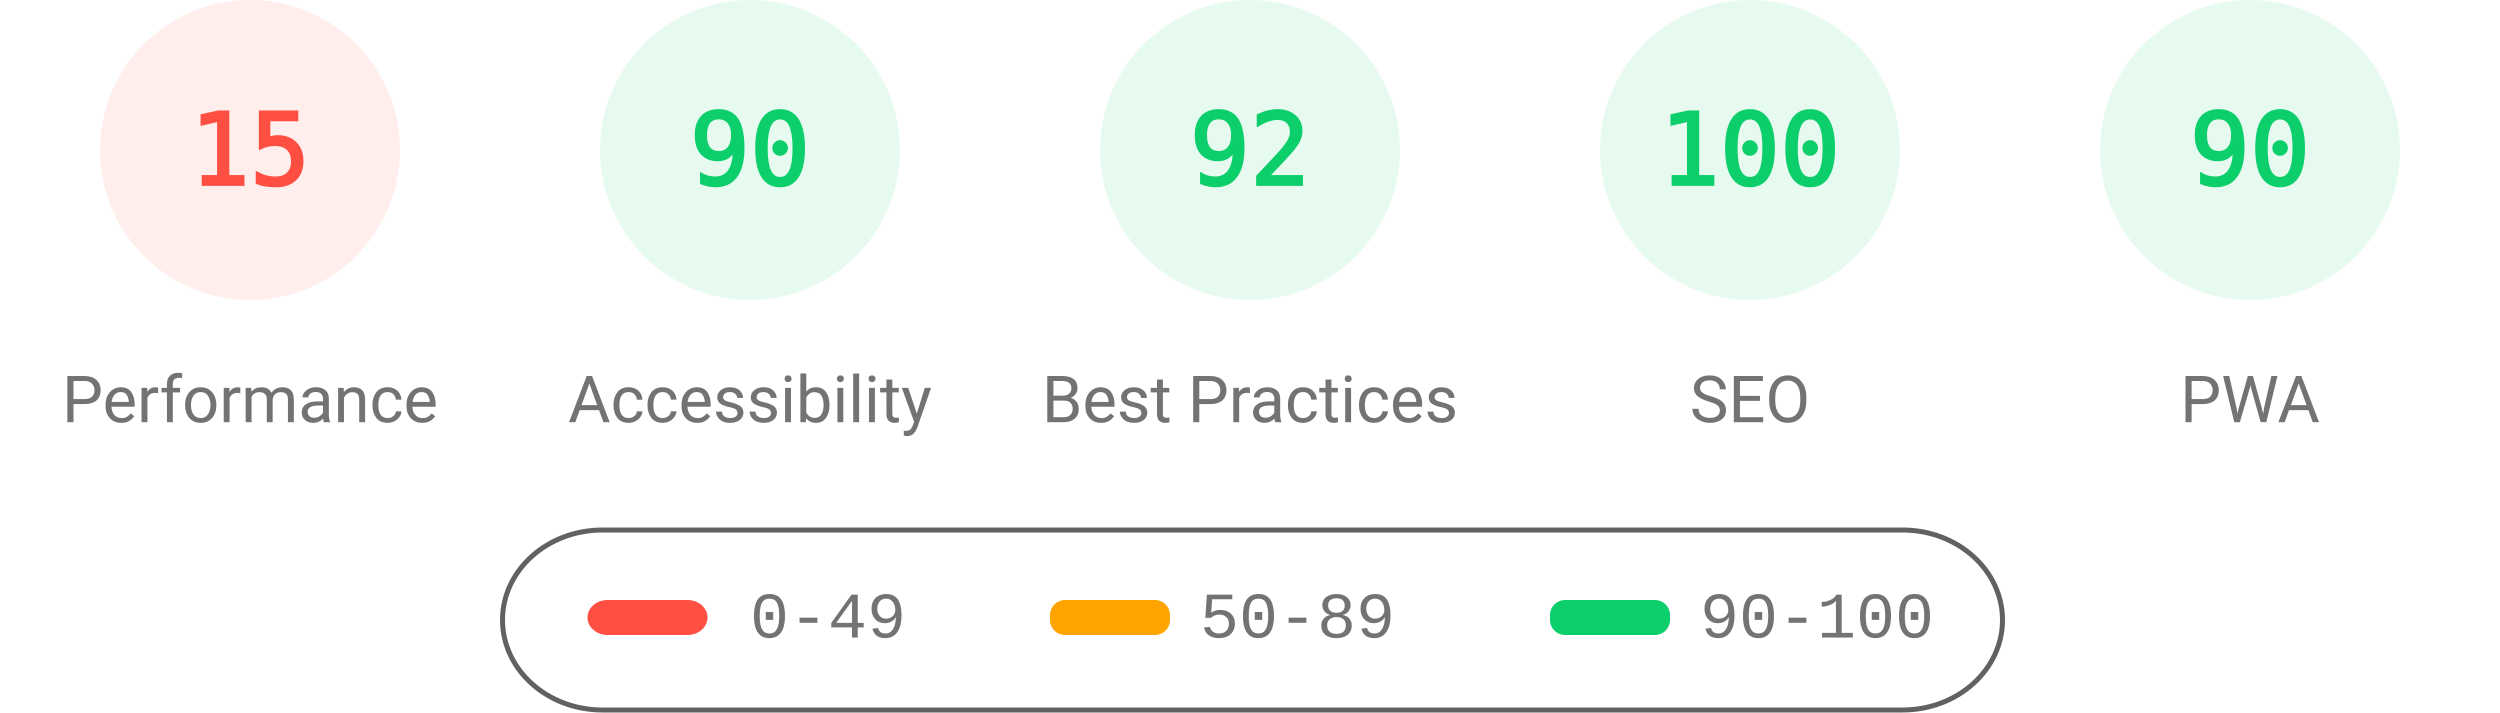
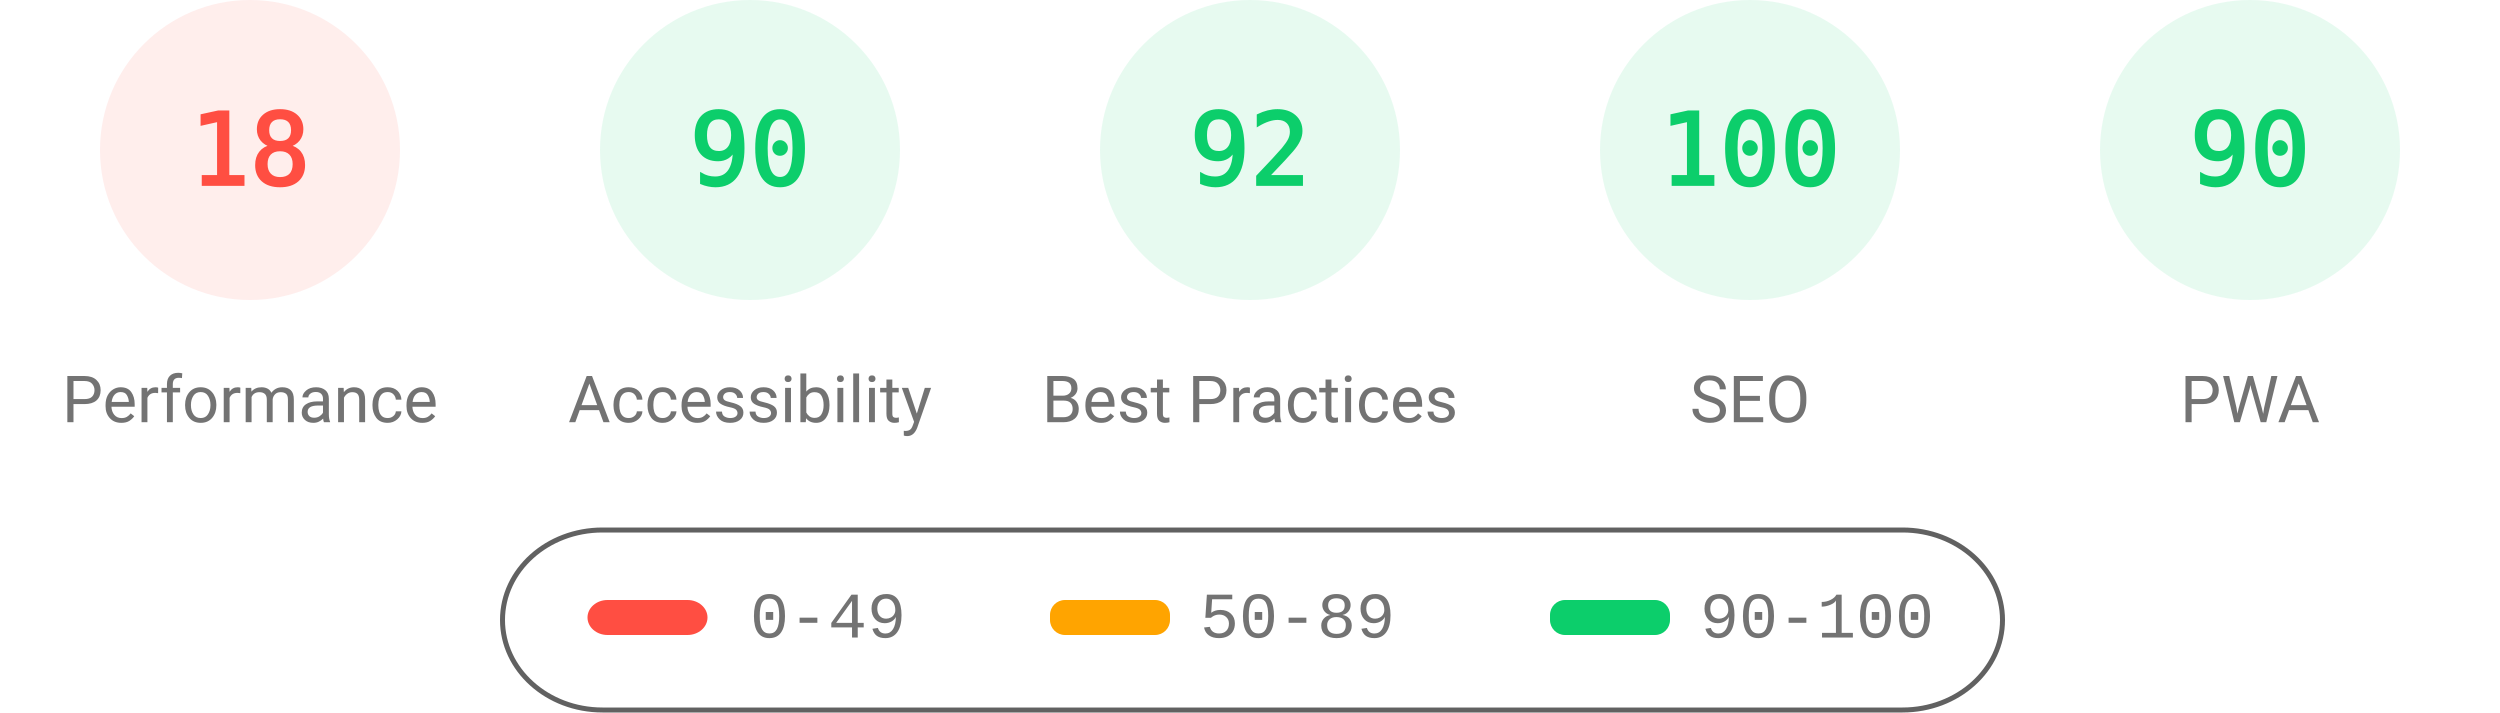
<svg xmlns="http://www.w3.org/2000/svg" fill="none" width="1000" height="285">
  <style>.gauge-base{opacity:.1}.gauge-arc{fill:none;animation-delay:250ms;stroke-linecap:round;transform:rotate(-90deg);transform-origin:100px 60px;animation:load-gauge 1s ease forwards}.guage-text{font-size:40px;font-family:monospace;text-align:center}.guage-red{color:#ff4e42;fill:#ff4e42;stroke:#ff4e42}.guage-orange{color:#ffa400;fill:#ffa400;stroke:#ffa400}.guage-green{color:#0cce6b;fill:#0cce6b;stroke:#0cce6b}.guage-undefined{color:#5c5c5c;fill:#5c5c5c;stroke:#5c5c5c}.guage-title{color:#737373;fill:#737373;stroke:none;font-size:26px;line-height:26px;font-family:Roboto,Halvetica,Arial,sans-serif}@keyframes load-gauge{from{stroke-dasharray:0 352.858}}</style>
  <svg class="guage-div guage-perf guage-red" viewBox="0 0 200 200" width="200" height="200">
    <circle class="gauge-base" r="56" cx="100" cy="60" stroke-width="8" />
-     <circle class="gauge-arc guage-arc-1" r="56" cx="100" cy="60" stroke-width="8" style="stroke-dasharray:52.779,351.858" />
-     <text class="guage-text" x="100" y="60" alignment-baseline="central" dominant-baseline="central" text-anchor="middle">15</text>
+     <circle class="gauge-arc guage-arc-1" r="56" cx="100" cy="60" stroke-width="8" style="stroke-dasharray:63.334,351.858" />
+     <text class="guage-text" x="100" y="60" alignment-baseline="central" dominant-baseline="central" text-anchor="middle">18</text>
    <text class="guage-title" x="100" y="160" alignment-baseline="central" dominant-baseline="central" text-anchor="middle">Performance</text>
  </svg>
  <svg class="guage-div guage-acc guage-green" viewBox="0 0 200 200" width="200" height="200" x="200">
    <circle class="gauge-base" r="56" cx="100" cy="60" stroke-width="8" />
    <circle class="gauge-arc guage-arc-2" r="56" cx="100" cy="60" stroke-width="8" style="stroke-dasharray:316.672,351.858" />
    <text class="guage-text" x="100" y="60" alignment-baseline="central" dominant-baseline="central" text-anchor="middle">90</text>
    <text class="guage-title" x="100" y="160" alignment-baseline="central" dominant-baseline="central" text-anchor="middle">Accessibility</text>
  </svg>
  <svg class="guage-div guage-best guage-green" viewBox="0 0 200 200" width="200" height="200" x="400">
    <circle class="gauge-base" r="56" cx="100" cy="60" stroke-width="8" />
    <circle class="gauge-arc guage-arc-3" r="56" cx="100" cy="60" stroke-width="8" style="stroke-dasharray:323.709,351.858" />
    <text class="guage-text" x="100" y="60" alignment-baseline="central" dominant-baseline="central" text-anchor="middle">92</text>
    <text class="guage-title" x="100" y="160" alignment-baseline="central" dominant-baseline="central" text-anchor="middle">Best Practices</text>
  </svg>
  <svg class="guage-div guage-seo guage-green" viewBox="0 0 200 200" width="200" height="200" x="600">
    <circle class="gauge-base" r="56" cx="100" cy="60" stroke-width="8" />
    <circle class="gauge-arc guage-arc-4" r="56" cx="100" cy="60" stroke-width="8" style="stroke-dasharray:351.858,351.858" />
    <text class="guage-text" x="100" y="60" alignment-baseline="central" dominant-baseline="central" text-anchor="middle">100</text>
    <text class="guage-title" x="100" y="160" alignment-baseline="central" dominant-baseline="central" text-anchor="middle">SEO</text>
  </svg>
  <svg class="guage-div guage-pwa guage-green" viewBox="0 0 200 200" width="200" height="200" x="800">
    <circle class="gauge-base" r="56" cx="100" cy="60" stroke-width="8" />
    <circle class="gauge-arc guage-arc-4" r="56" cx="100" cy="60" stroke-width="8" style="stroke-dasharray:316.672,351.858" />
    <text class="guage-text" x="100" y="60" alignment-baseline="central" dominant-baseline="central" text-anchor="middle">90</text>
    <text class="guage-title" x="100" y="160" alignment-baseline="central" dominant-baseline="central" text-anchor="middle">PWA</text>
  </svg>
  <svg width="604" height="76" x="200" y="210">
    <path fill="none" id="canvas_background" d="M-1-1h604v80H-1z" />
    <rect fill-opacity="0" stroke="#616161" stroke-width="2" rx="40" id="svg_2" height="72" width="600" y="2" x="1" fill="#000" />
    <rect stroke="#000" rx="8" id="svg_3" height="14" width="48" y="30" x="35" stroke-opacity="null" stroke-width="0" fill="#ff4e42" />
    <rect stroke="#000" rx="6" id="svg_4" height="14" width="48" y="30" x="220" stroke-opacity="null" stroke-width="0" fill="#ffa400" />
    <rect stroke="#000" rx="6" id="svg_5" height="14" width="48" y="30" x="420" stroke-opacity="null" stroke-width="0" fill="#0cce6b" />
    <text xml:space="preserve" text-anchor="start" font-family="'Courier New', Courier, monospace" font-size="26" id="svg_6" y="45" x="100" stroke-opacity="null" stroke-width="0" stroke="#000" fill="#737373">0-49</text>
    <text xml:space="preserve" text-anchor="start" font-family="'Courier New', Courier, monospace" font-size="26" id="svg_7" y="45" x="280" stroke-opacity="null" stroke-width="0" stroke="#000" fill="#737373">50-89</text>
    <text xml:space="preserve" text-anchor="start" font-family="'Courier New', Courier, monospace" font-size="26" id="svg_8" y="45" x="480" stroke-opacity="null" stroke-width="0" stroke="#000" fill="#737373">90-100</text>
  </svg>
</svg>
